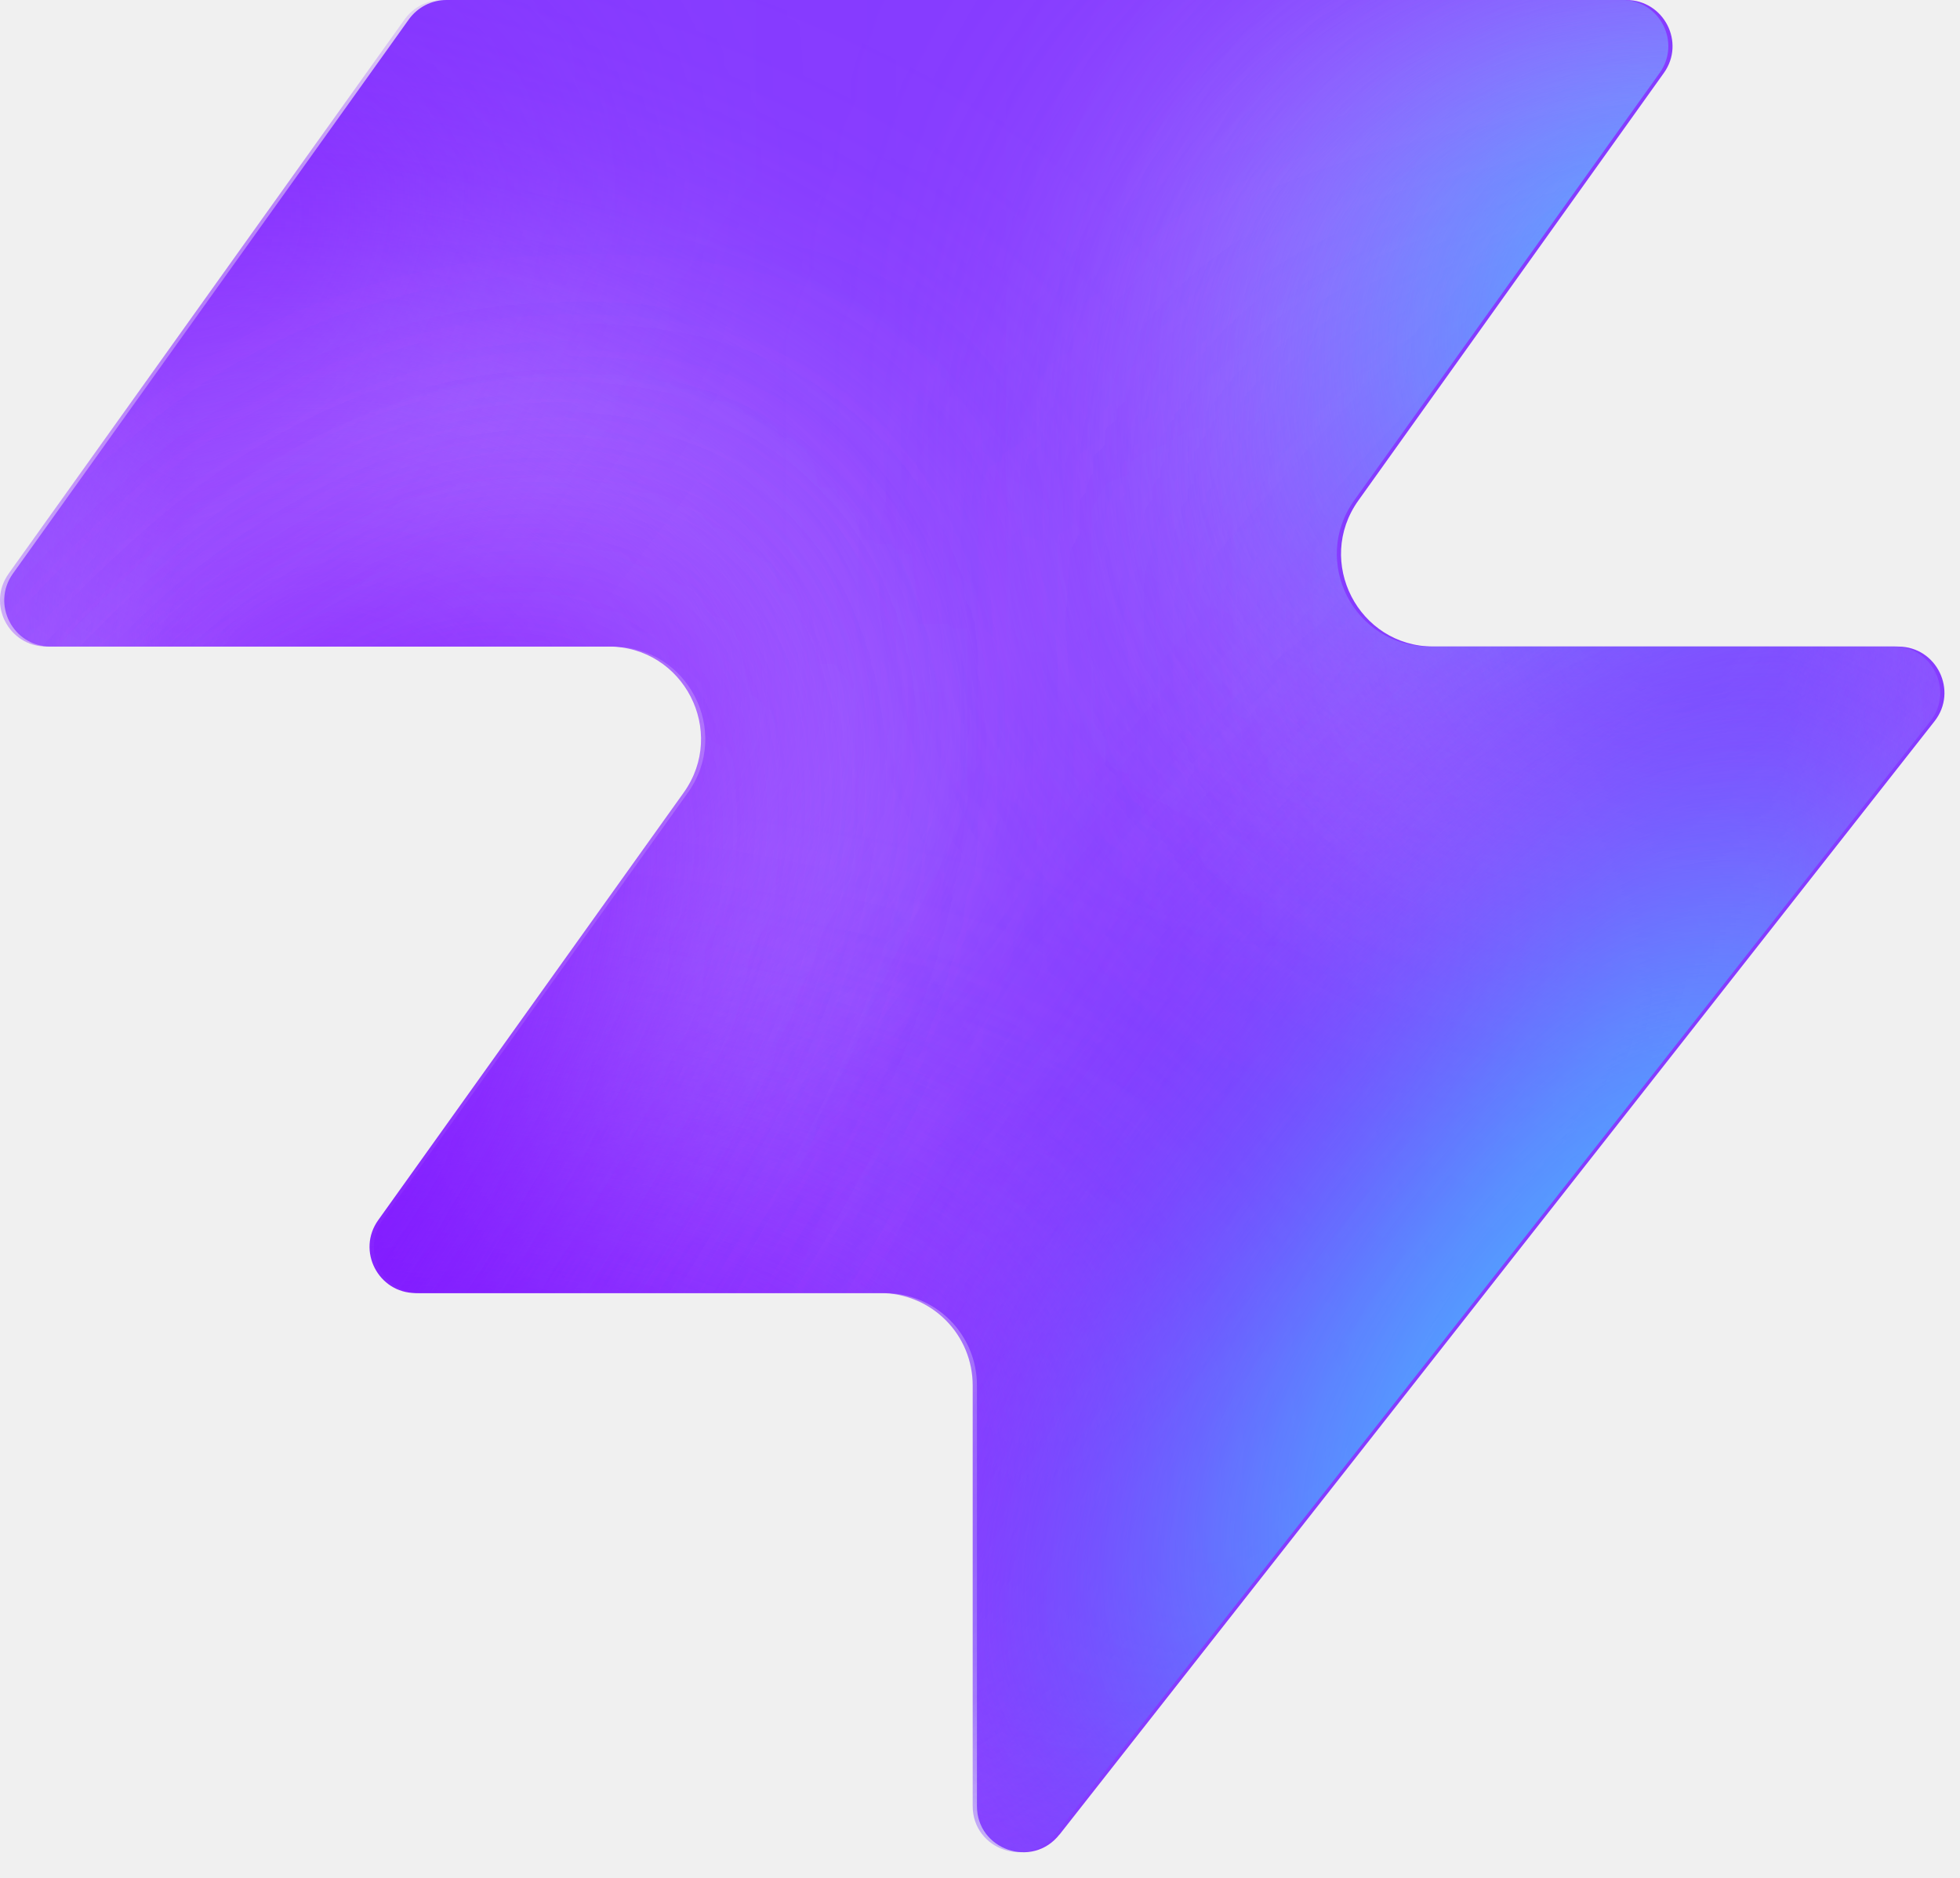
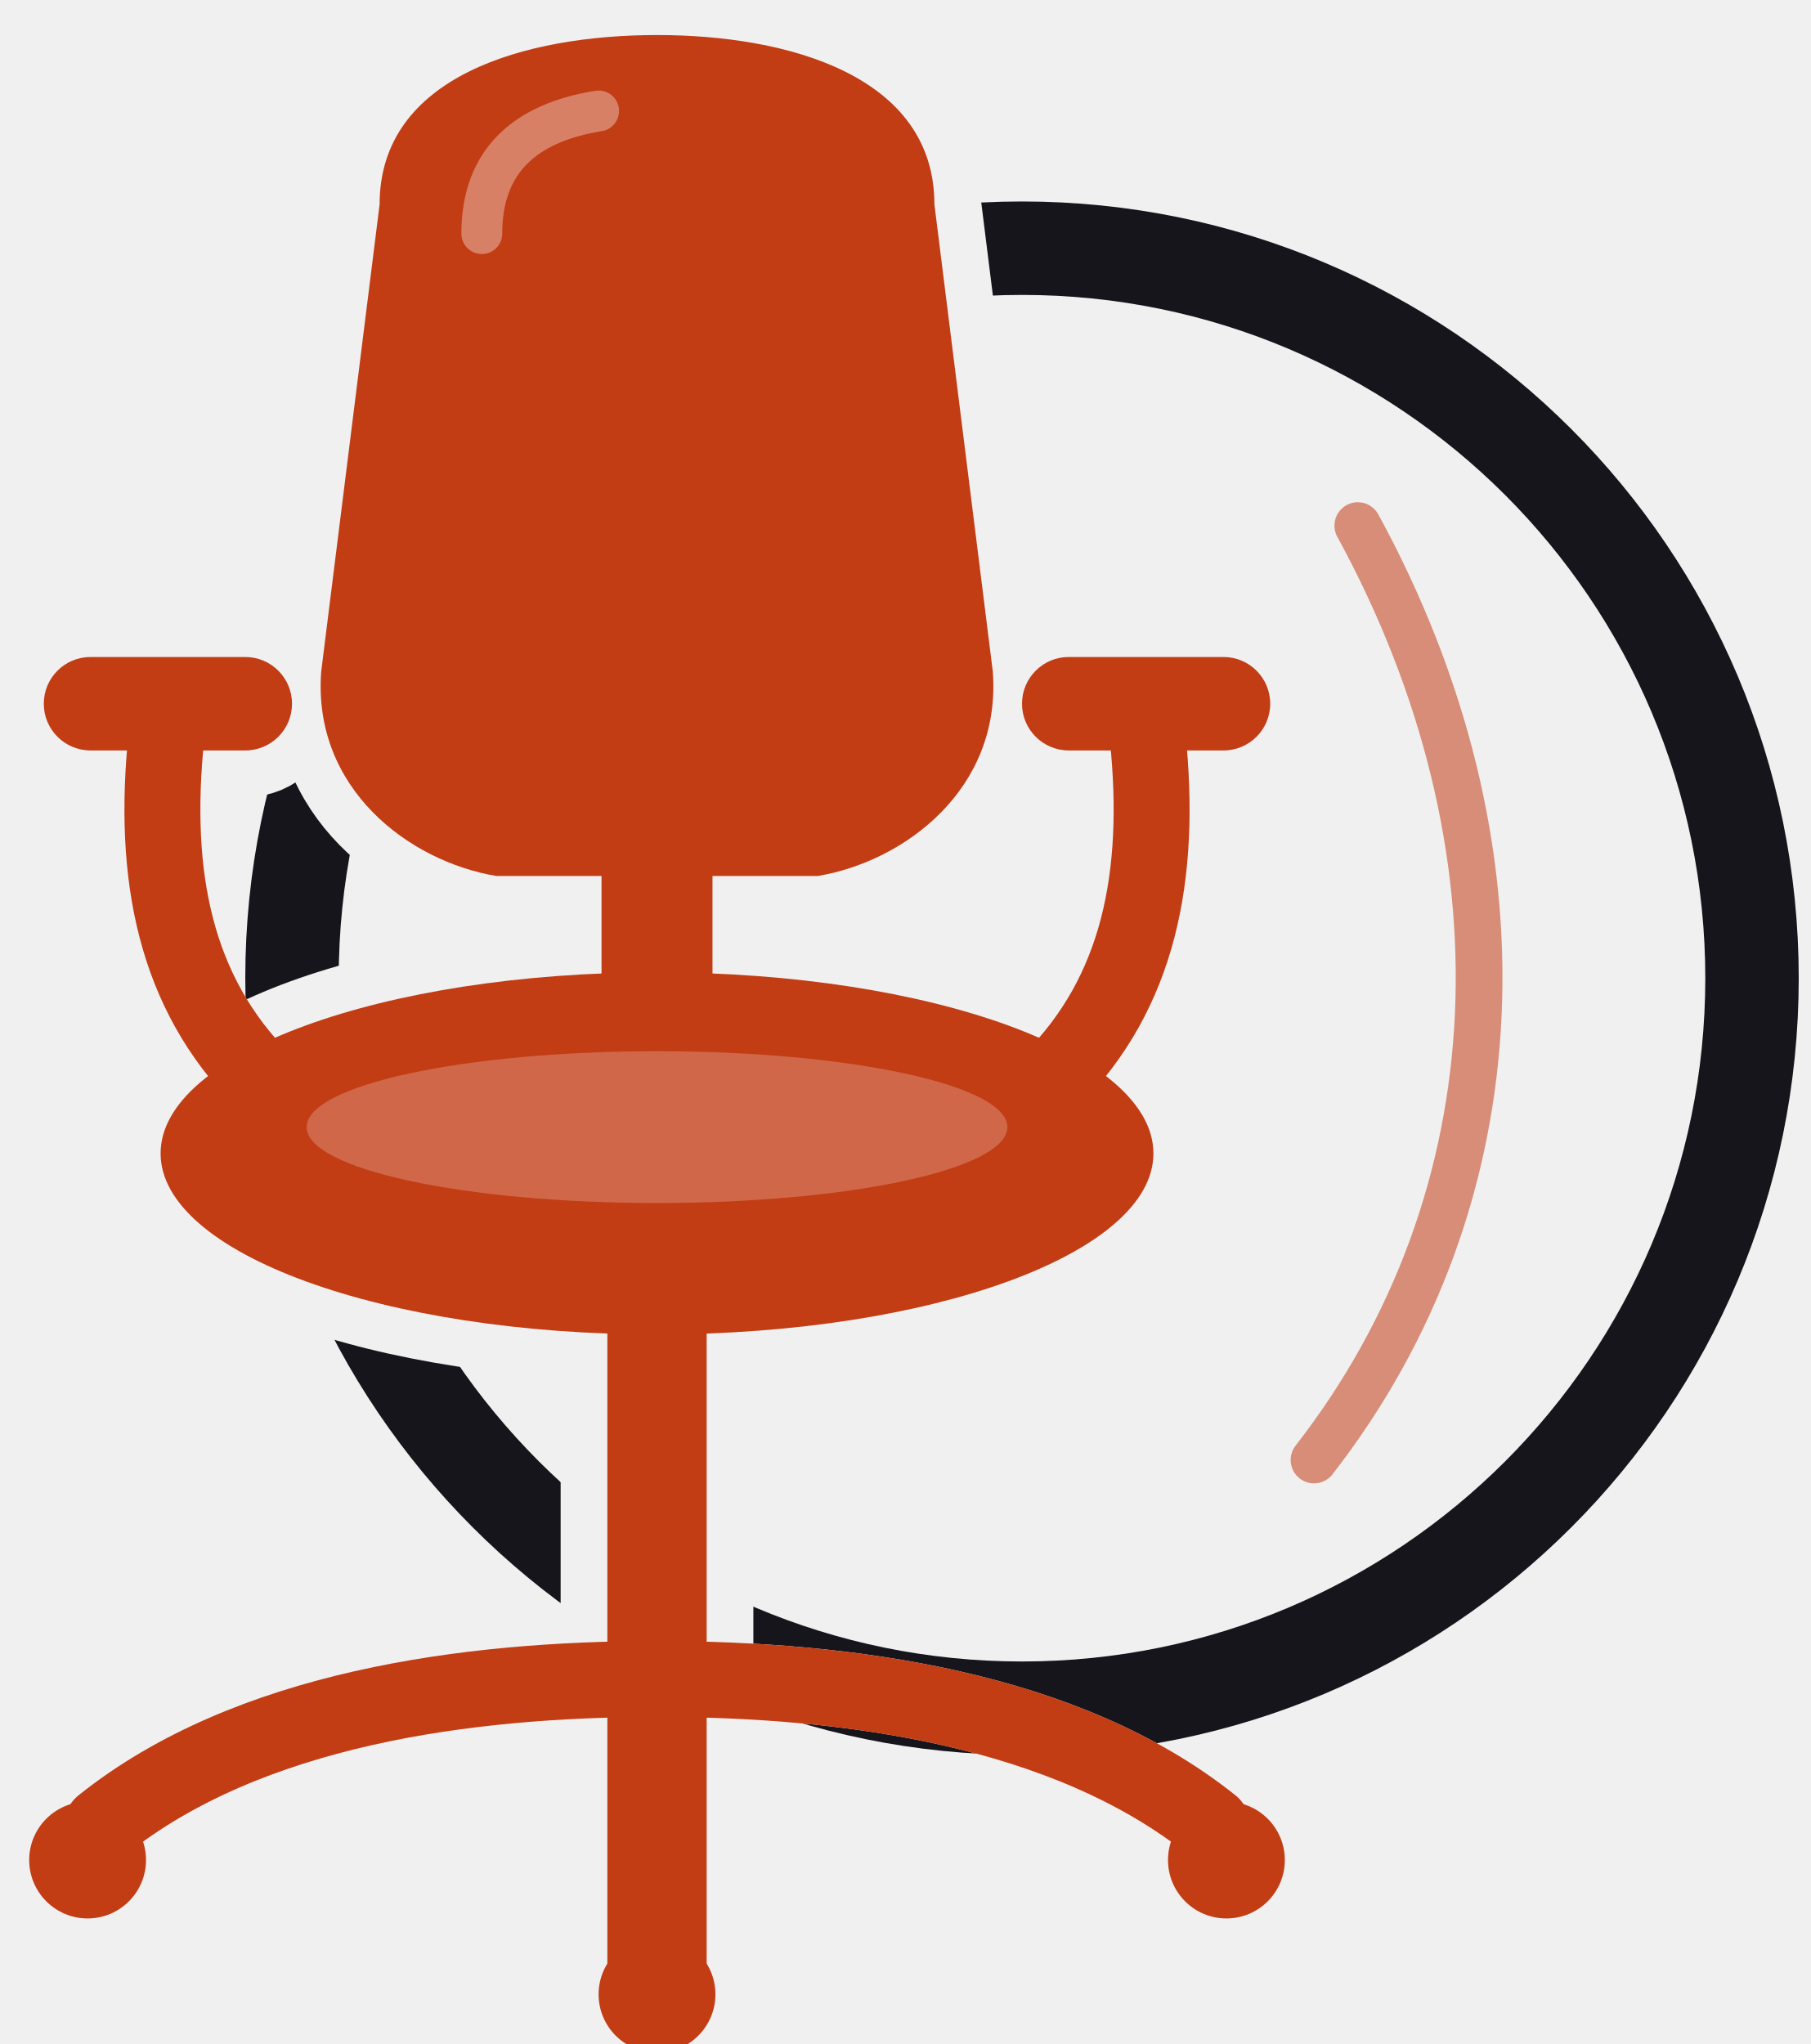
- <svg xmlns="http://www.w3.org/2000/svg" width="48" height="46" fill="none" viewBox="0 0 48 46">
-   <path fill="#863bff" d="M25.946 44.938c-.664.845-2.021.375-2.021-.698V33.937a2.26 2.26 0 0 0-2.262-2.262H10.287c-.92 0-1.456-1.04-.92-1.788l7.48-10.471c1.07-1.497 0-3.578-1.842-3.578H1.237c-.92 0-1.456-1.04-.92-1.788L10.013.474c.214-.297.556-.474.92-.474h28.894c.92 0 1.456 1.04.92 1.788l-7.48 10.471c-1.07 1.498 0 3.579 1.842 3.579h11.377c.943 0 1.473 1.088.89 1.83L25.947 44.94z" style="fill:#863bff;fill:color(display-p3 .525 .23 1);fill-opacity:1" />
-   <mask id="a" width="48" height="46" x="0" y="0" maskUnits="userSpaceOnUse" style="mask-type:alpha">
-     <path fill="#000" d="M25.842 44.938c-.664.844-2.021.375-2.021-.698V33.937a2.26 2.26 0 0 0-2.262-2.262H10.183c-.92 0-1.456-1.04-.92-1.788l7.48-10.471c1.07-1.498 0-3.579-1.842-3.579H1.133c-.92 0-1.456-1.04-.92-1.787L9.91.473c.214-.297.556-.474.92-.474h28.894c.92 0 1.456 1.04.92 1.788l-7.48 10.471c-1.07 1.498 0 3.578 1.842 3.578h11.377c.943 0 1.473 1.088.89 1.832L25.843 44.94z" style="fill:#000;fill-opacity:1" />
-   </mask>
-   <g mask="url(#a)">
-     <g filter="url(#b)">
-       <ellipse cx="5.508" cy="14.704" fill="#ede6ff" rx="5.508" ry="14.704" style="fill:#ede6ff;fill:color(display-p3 .927 .903 1);fill-opacity:1" transform="matrix(.00324 1 1 -.00324 -4.47 31.516)" />
+ <svg xmlns="http://www.w3.org/2000/svg" viewBox="0 -1 62 70" role="img" aria-label="ERS Recruit">
+   <defs>
+     <mask id="ers-fav-knockout" maskUnits="userSpaceOnUse" x="0" y="0" width="120" height="70">
+       <rect width="120" height="70" fill="#fff" />
+       <g fill="#000" stroke="#000" stroke-width="3.2" stroke-linejoin="round">
+         <path d="M13 6C13 1.6 18 .2 22.5 .2S32 1.6 32 6L34 22C34.3 26 31 28.5 28 29H17C14 28.5 10.7 26 11 22Z" />
+         <rect x="20.6" y="28" width="3.8" height="7" />
+         <ellipse cx="22.5" cy="38.5" rx="17" ry="6.2" />
+         <rect x="20.8" y="43" width="3.4" height="24" />
+         <circle cx="22.5" cy="67.3" r="2" />
+         <g fill="none" stroke-width="2.6" stroke-linecap="round">
+           <path d="M22.5 56.5C16 56.5 8.5 57.5 3.5 61.5" />
+           <path d="M22.5 56.5C29 56.5 36.5 57.5 41.5 61.5" />
+           <path d="M5.7 24.2C5.2 29 6 33 9 36" />
+           <path d="M39.3 24.2C39.8 29 39 33 36 36" />
+         </g>
+         <circle cx="3" cy="62.7" r="2" />
+         <circle cx="42" cy="62.7" r="2" />
+         <rect x="1.5" y="21.5" width="8.5" height="3.2" rx="1.6" />
+         <rect x="35" y="21.5" width="8.5" height="3.2" rx="1.6" />
+       </g>
+     </mask>
+   </defs>
+   <circle cx="35" cy="32.5" r="25" fill="none" stroke="#17151C" stroke-width="3.2" mask="url(#ers-fav-knockout)" />
+   <path d="M46.5 17C52.5 28 52 40 45 49" fill="none" stroke="#C23C14" stroke-opacity=".55" stroke-width="1.6" stroke-linecap="round" />
+   <g fill="#C23C14" stroke="#C23C14" stroke-width="0">
+     <path d="M13 6C13 1.6 18 .2 22.5 .2S32 1.6 32 6L34 22C34.3 26 31 28.5 28 29H17C14 28.5 10.7 26 11 22Z" />
+     <rect x="20.6" y="28" width="3.8" height="7" />
+     <ellipse cx="22.5" cy="38.5" rx="17" ry="6.2" />
+     <rect x="20.8" y="43" width="3.4" height="24" />
+     <circle cx="22.5" cy="67.3" r="2" />
+     <g fill="none" stroke-width="2.6" stroke-linecap="round">
+       <path d="M22.5 56.5C16 56.5 8.5 57.5 3.5 61.5" />
+       <path d="M22.5 56.5C29 56.5 36.5 57.5 41.5 61.5" />
+       <path d="M5.7 24.2C5.2 29 6 33 9 36" />
+       <path d="M39.3 24.2C39.8 29 39 33 36 36" />
    </g>
-     <g filter="url(#c)">
-       <ellipse cx="10.399" cy="29.851" fill="#ede6ff" rx="10.399" ry="29.851" style="fill:#ede6ff;fill:color(display-p3 .927 .903 1);fill-opacity:1" transform="matrix(.00324 1 1 -.00324 -39.328 7.883)" />
-     </g>
-     <g filter="url(#d)">
-       <ellipse cx="5.508" cy="30.487" fill="#7e14ff" rx="5.508" ry="30.487" style="fill:#7e14ff;fill:color(display-p3 .492 .077 1);fill-opacity:1" transform="rotate(89.814 -25.913 -14.639)scale(1 -1)" />
-     </g>
-     <g filter="url(#e)">
-       <ellipse cx="5.508" cy="30.599" fill="#7e14ff" rx="5.508" ry="30.599" style="fill:#7e14ff;fill:color(display-p3 .492 .077 1);fill-opacity:1" transform="rotate(89.814 -32.644 -3.334)scale(1 -1)" />
-     </g>
-     <g filter="url(#f)">
-       <ellipse cx="5.508" cy="30.599" fill="#7e14ff" rx="5.508" ry="30.599" style="fill:#7e14ff;fill:color(display-p3 .492 .077 1);fill-opacity:1" transform="matrix(.00324 1 1 -.00324 -34.34 30.47)" />
-     </g>
-     <g filter="url(#g)">
-       <ellipse cx="14.072" cy="22.078" fill="#ede6ff" rx="14.072" ry="22.078" style="fill:#ede6ff;fill:color(display-p3 .927 .903 1);fill-opacity:1" transform="rotate(93.35 24.506 48.493)scale(-1 1)" />
-     </g>
-     <g filter="url(#h)">
-       <ellipse cx="3.47" cy="21.501" fill="#7e14ff" rx="3.47" ry="21.501" style="fill:#7e14ff;fill:color(display-p3 .492 .077 1);fill-opacity:1" transform="rotate(89.009 28.708 47.59)scale(-1 1)" />
-     </g>
-     <g filter="url(#i)">
-       <ellipse cx="3.47" cy="21.501" fill="#7e14ff" rx="3.47" ry="21.501" style="fill:#7e14ff;fill:color(display-p3 .492 .077 1);fill-opacity:1" transform="rotate(89.009 28.708 47.59)scale(-1 1)" />
-     </g>
-     <g filter="url(#j)">
-       <ellipse cx=".387" cy="8.972" fill="#7e14ff" rx="4.407" ry="29.108" style="fill:#7e14ff;fill:color(display-p3 .492 .077 1);fill-opacity:1" transform="rotate(39.51 .387 8.972)" />
-     </g>
-     <g filter="url(#k)">
-       <ellipse cx="47.523" cy="-6.092" fill="#7e14ff" rx="4.407" ry="29.108" style="fill:#7e14ff;fill:color(display-p3 .492 .077 1);fill-opacity:1" transform="rotate(37.892 47.523 -6.092)" />
-     </g>
-     <g filter="url(#l)">
-       <ellipse cx="41.412" cy="6.333" fill="#47bfff" rx="5.971" ry="9.665" style="fill:#47bfff;fill:color(display-p3 .28 .748 1);fill-opacity:1" transform="rotate(37.892 41.412 6.333)" />
-     </g>
-     <g filter="url(#m)">
-       <ellipse cx="-1.879" cy="38.332" fill="#7e14ff" rx="4.407" ry="29.108" style="fill:#7e14ff;fill:color(display-p3 .492 .077 1);fill-opacity:1" transform="rotate(37.892 -1.88 38.332)" />
-     </g>
-     <g filter="url(#n)">
-       <ellipse cx="-1.879" cy="38.332" fill="#7e14ff" rx="4.407" ry="29.108" style="fill:#7e14ff;fill:color(display-p3 .492 .077 1);fill-opacity:1" transform="rotate(37.892 -1.88 38.332)" />
-     </g>
-     <g filter="url(#o)">
-       <ellipse cx="35.651" cy="29.907" fill="#7e14ff" rx="4.407" ry="29.108" style="fill:#7e14ff;fill:color(display-p3 .492 .077 1);fill-opacity:1" transform="rotate(37.892 35.651 29.907)" />
-     </g>
-     <g filter="url(#p)">
-       <ellipse cx="38.418" cy="32.4" fill="#47bfff" rx="5.971" ry="15.297" style="fill:#47bfff;fill:color(display-p3 .28 .748 1);fill-opacity:1" transform="rotate(37.892 38.418 32.4)" />
-     </g>
+     <circle cx="3" cy="62.7" r="2" />
+     <circle cx="42" cy="62.7" r="2" />
+     <rect x="1.5" y="21.5" width="8.5" height="3.2" rx="1.6" />
+     <rect x="35" y="21.5" width="8.5" height="3.2" rx="1.6" />
  </g>
-   <defs>
-     <filter id="b" width="60.045" height="41.654" x="-19.77" y="16.149" color-interpolation-filters="sRGB" filterUnits="userSpaceOnUse">
-       <feFlood flood-opacity="0" result="BackgroundImageFix" />
-       <feBlend in="SourceGraphic" in2="BackgroundImageFix" result="shape" />
-       <feGaussianBlur result="effect1_foregroundBlur_2002_17158" stdDeviation="7.659" />
-     </filter>
-     <filter id="c" width="90.34" height="51.437" x="-54.613" y="-7.533" color-interpolation-filters="sRGB" filterUnits="userSpaceOnUse">
-       <feFlood flood-opacity="0" result="BackgroundImageFix" />
-       <feBlend in="SourceGraphic" in2="BackgroundImageFix" result="shape" />
-       <feGaussianBlur result="effect1_foregroundBlur_2002_17158" stdDeviation="7.659" />
-     </filter>
-     <filter id="d" width="79.355" height="29.4" x="-49.64" y="2.03" color-interpolation-filters="sRGB" filterUnits="userSpaceOnUse">
-       <feFlood flood-opacity="0" result="BackgroundImageFix" />
-       <feBlend in="SourceGraphic" in2="BackgroundImageFix" result="shape" />
-       <feGaussianBlur result="effect1_foregroundBlur_2002_17158" stdDeviation="4.596" />
-     </filter>
-     <filter id="e" width="79.579" height="29.4" x="-45.045" y="20.029" color-interpolation-filters="sRGB" filterUnits="userSpaceOnUse">
-       <feFlood flood-opacity="0" result="BackgroundImageFix" />
-       <feBlend in="SourceGraphic" in2="BackgroundImageFix" result="shape" />
-       <feGaussianBlur result="effect1_foregroundBlur_2002_17158" stdDeviation="4.596" />
-     </filter>
-     <filter id="f" width="79.579" height="29.4" x="-43.513" y="21.178" color-interpolation-filters="sRGB" filterUnits="userSpaceOnUse">
-       <feFlood flood-opacity="0" result="BackgroundImageFix" />
-       <feBlend in="SourceGraphic" in2="BackgroundImageFix" result="shape" />
-       <feGaussianBlur result="effect1_foregroundBlur_2002_17158" stdDeviation="4.596" />
-     </filter>
-     <filter id="g" width="74.749" height="58.852" x="15.756" y="-17.901" color-interpolation-filters="sRGB" filterUnits="userSpaceOnUse">
-       <feFlood flood-opacity="0" result="BackgroundImageFix" />
-       <feBlend in="SourceGraphic" in2="BackgroundImageFix" result="shape" />
-       <feGaussianBlur result="effect1_foregroundBlur_2002_17158" stdDeviation="7.659" />
-     </filter>
-     <filter id="h" width="61.377" height="25.362" x="23.548" y="2.284" color-interpolation-filters="sRGB" filterUnits="userSpaceOnUse">
-       <feFlood flood-opacity="0" result="BackgroundImageFix" />
-       <feBlend in="SourceGraphic" in2="BackgroundImageFix" result="shape" />
-       <feGaussianBlur result="effect1_foregroundBlur_2002_17158" stdDeviation="4.596" />
-     </filter>
-     <filter id="i" width="61.377" height="25.362" x="23.548" y="2.284" color-interpolation-filters="sRGB" filterUnits="userSpaceOnUse">
-       <feFlood flood-opacity="0" result="BackgroundImageFix" />
-       <feBlend in="SourceGraphic" in2="BackgroundImageFix" result="shape" />
-       <feGaussianBlur result="effect1_foregroundBlur_2002_17158" stdDeviation="4.596" />
-     </filter>
-     <filter id="j" width="56.045" height="63.649" x="-27.636" y="-22.853" color-interpolation-filters="sRGB" filterUnits="userSpaceOnUse">
-       <feFlood flood-opacity="0" result="BackgroundImageFix" />
-       <feBlend in="SourceGraphic" in2="BackgroundImageFix" result="shape" />
-       <feGaussianBlur result="effect1_foregroundBlur_2002_17158" stdDeviation="4.596" />
-     </filter>
-     <filter id="k" width="54.814" height="64.646" x="20.116" y="-38.415" color-interpolation-filters="sRGB" filterUnits="userSpaceOnUse">
-       <feFlood flood-opacity="0" result="BackgroundImageFix" />
-       <feBlend in="SourceGraphic" in2="BackgroundImageFix" result="shape" />
-       <feGaussianBlur result="effect1_foregroundBlur_2002_17158" stdDeviation="4.596" />
-     </filter>
-     <filter id="l" width="33.541" height="35.313" x="24.641" y="-11.323" color-interpolation-filters="sRGB" filterUnits="userSpaceOnUse">
-       <feFlood flood-opacity="0" result="BackgroundImageFix" />
-       <feBlend in="SourceGraphic" in2="BackgroundImageFix" result="shape" />
-       <feGaussianBlur result="effect1_foregroundBlur_2002_17158" stdDeviation="4.596" />
-     </filter>
-     <filter id="m" width="54.814" height="64.646" x="-29.286" y="6.009" color-interpolation-filters="sRGB" filterUnits="userSpaceOnUse">
-       <feFlood flood-opacity="0" result="BackgroundImageFix" />
-       <feBlend in="SourceGraphic" in2="BackgroundImageFix" result="shape" />
-       <feGaussianBlur result="effect1_foregroundBlur_2002_17158" stdDeviation="4.596" />
-     </filter>
-     <filter id="n" width="54.814" height="64.646" x="-29.286" y="6.009" color-interpolation-filters="sRGB" filterUnits="userSpaceOnUse">
-       <feFlood flood-opacity="0" result="BackgroundImageFix" />
-       <feBlend in="SourceGraphic" in2="BackgroundImageFix" result="shape" />
-       <feGaussianBlur result="effect1_foregroundBlur_2002_17158" stdDeviation="4.596" />
-     </filter>
-     <filter id="o" width="54.814" height="64.646" x="8.244" y="-2.416" color-interpolation-filters="sRGB" filterUnits="userSpaceOnUse">
-       <feFlood flood-opacity="0" result="BackgroundImageFix" />
-       <feBlend in="SourceGraphic" in2="BackgroundImageFix" result="shape" />
-       <feGaussianBlur result="effect1_foregroundBlur_2002_17158" stdDeviation="4.596" />
-     </filter>
-     <filter id="p" width="39.409" height="43.623" x="18.713" y="10.588" color-interpolation-filters="sRGB" filterUnits="userSpaceOnUse">
-       <feFlood flood-opacity="0" result="BackgroundImageFix" />
-       <feBlend in="SourceGraphic" in2="BackgroundImageFix" result="shape" />
-       <feGaussianBlur result="effect1_foregroundBlur_2002_17158" stdDeviation="4.596" />
-     </filter>
-   </defs>
+   <ellipse cx="22.5" cy="37.6" rx="12" ry="2.6" fill="#fff" fill-opacity=".22" />
+   <path d="M16.5 7C16.5 4.5 18 3.2 20.5 2.8" fill="none" stroke="#fff" stroke-opacity=".35" stroke-width="1.4" stroke-linecap="round" />
</svg>
